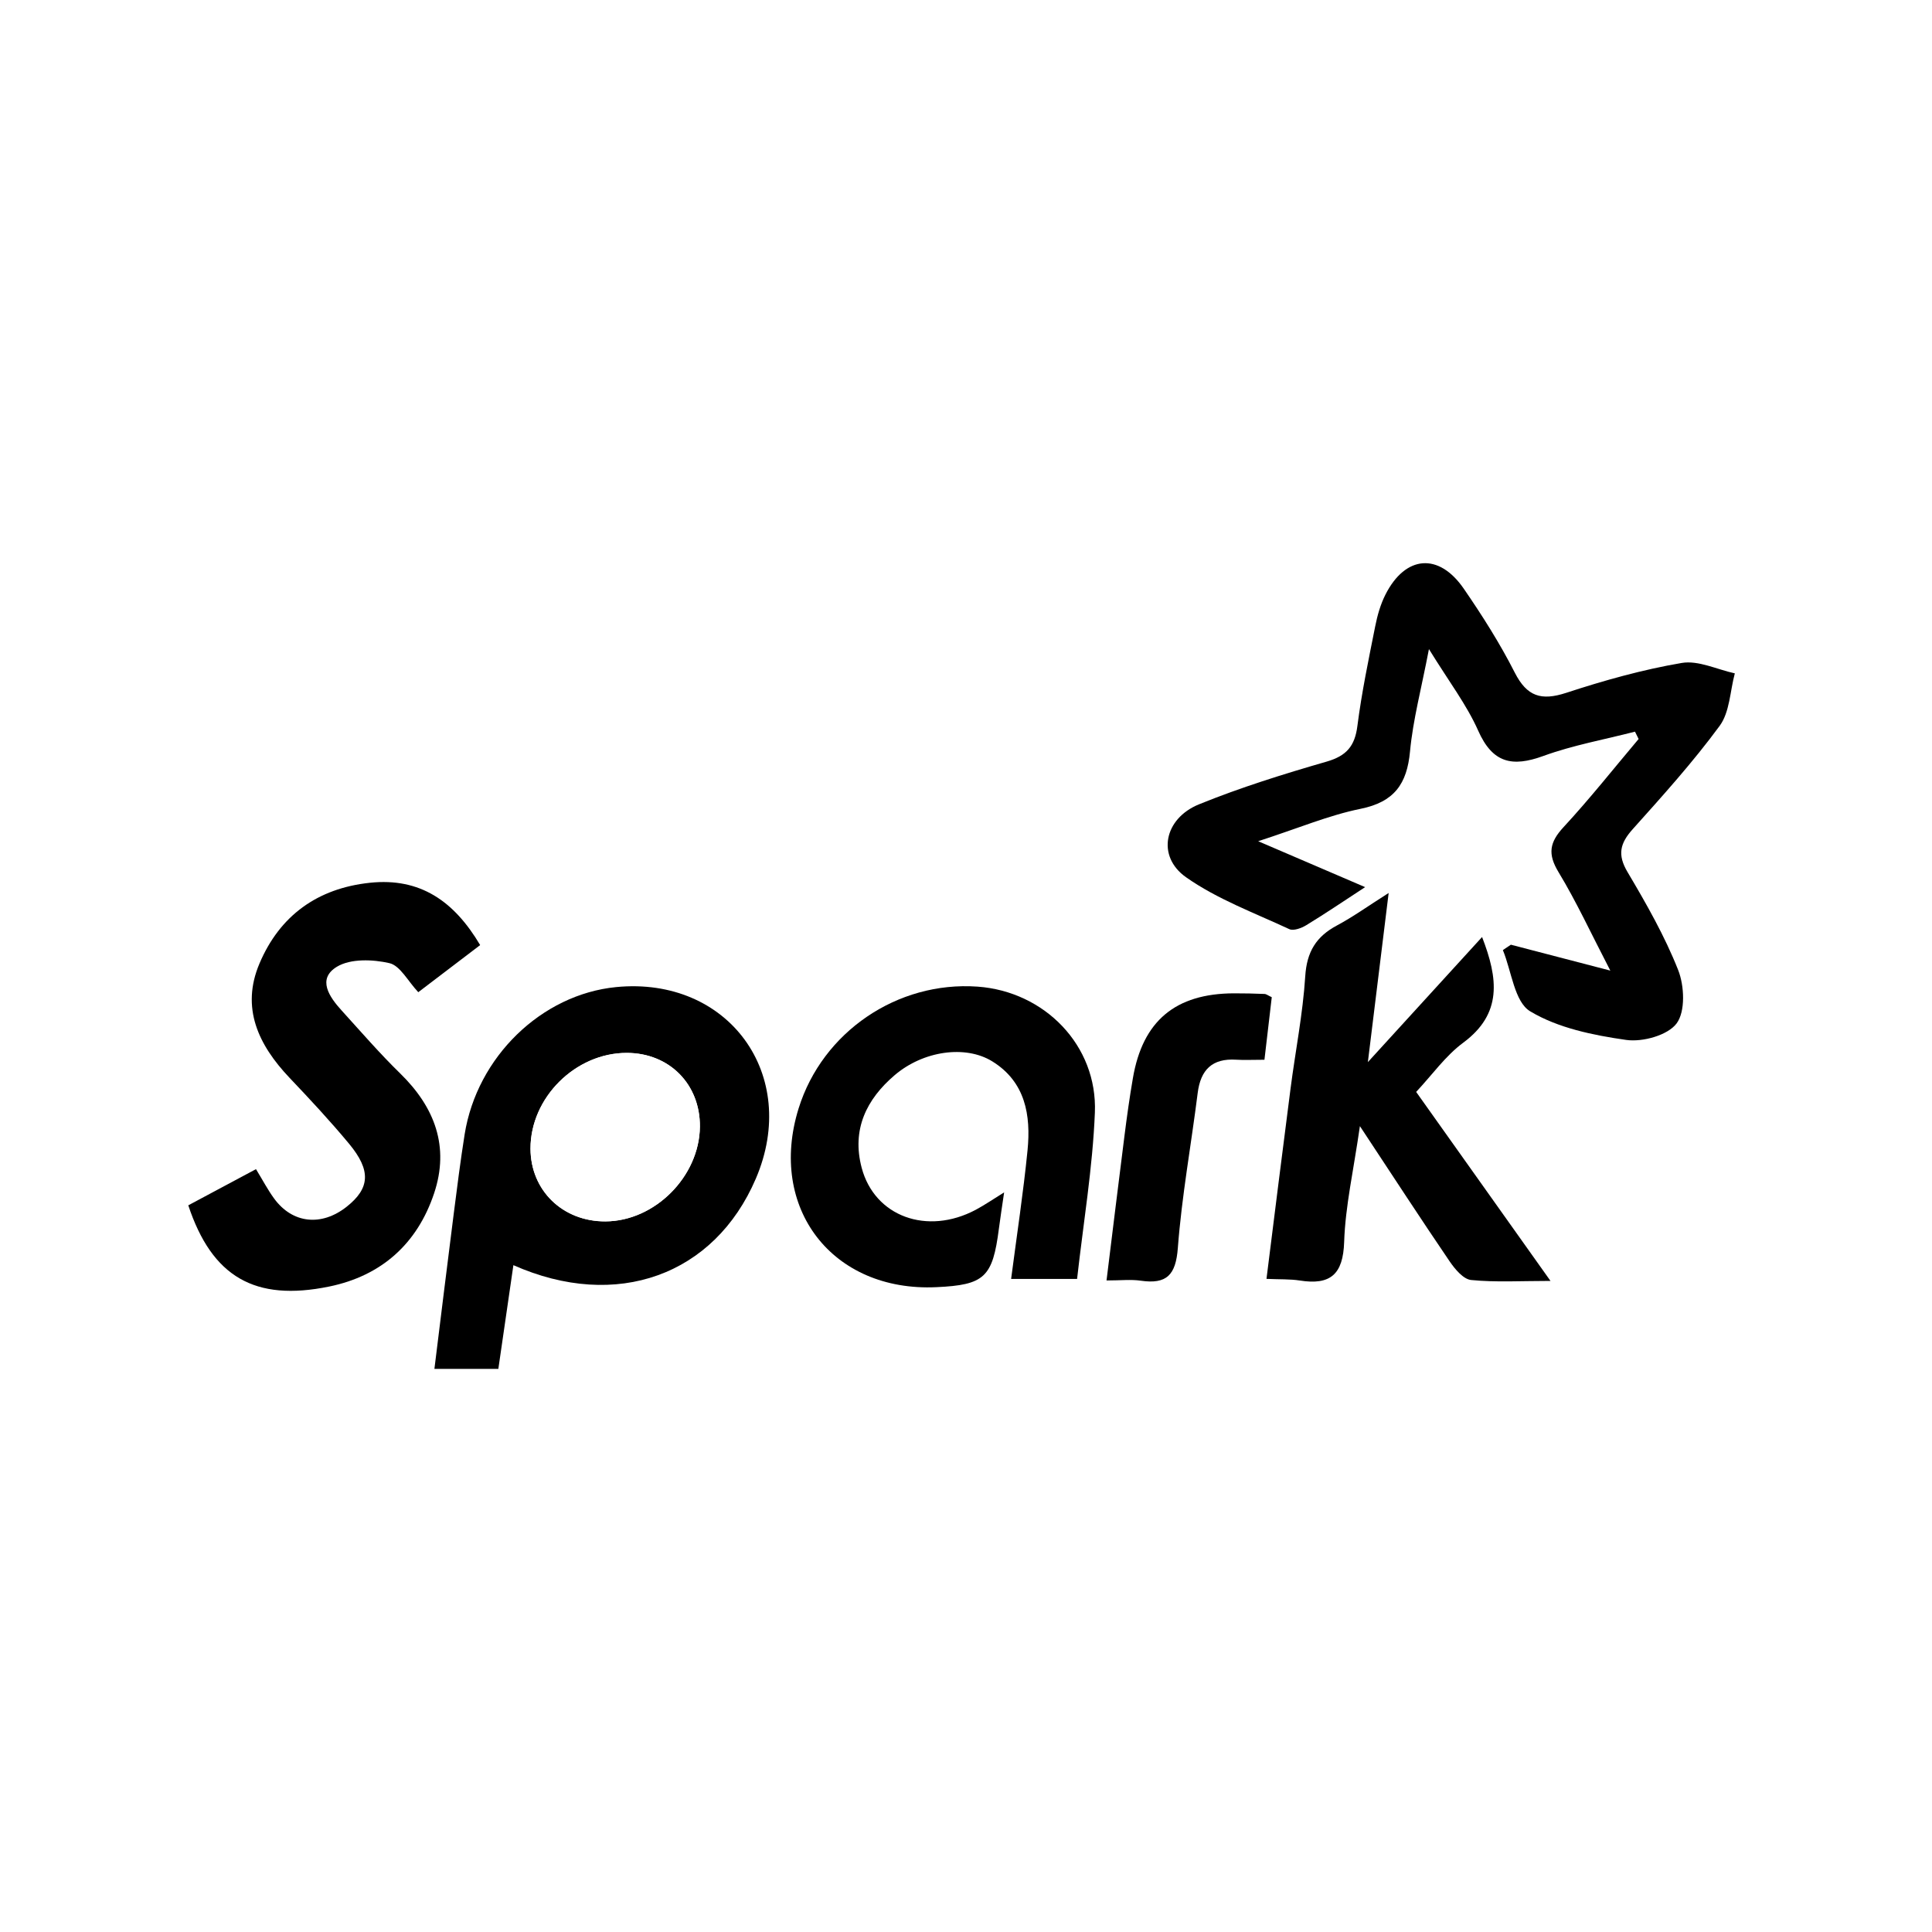
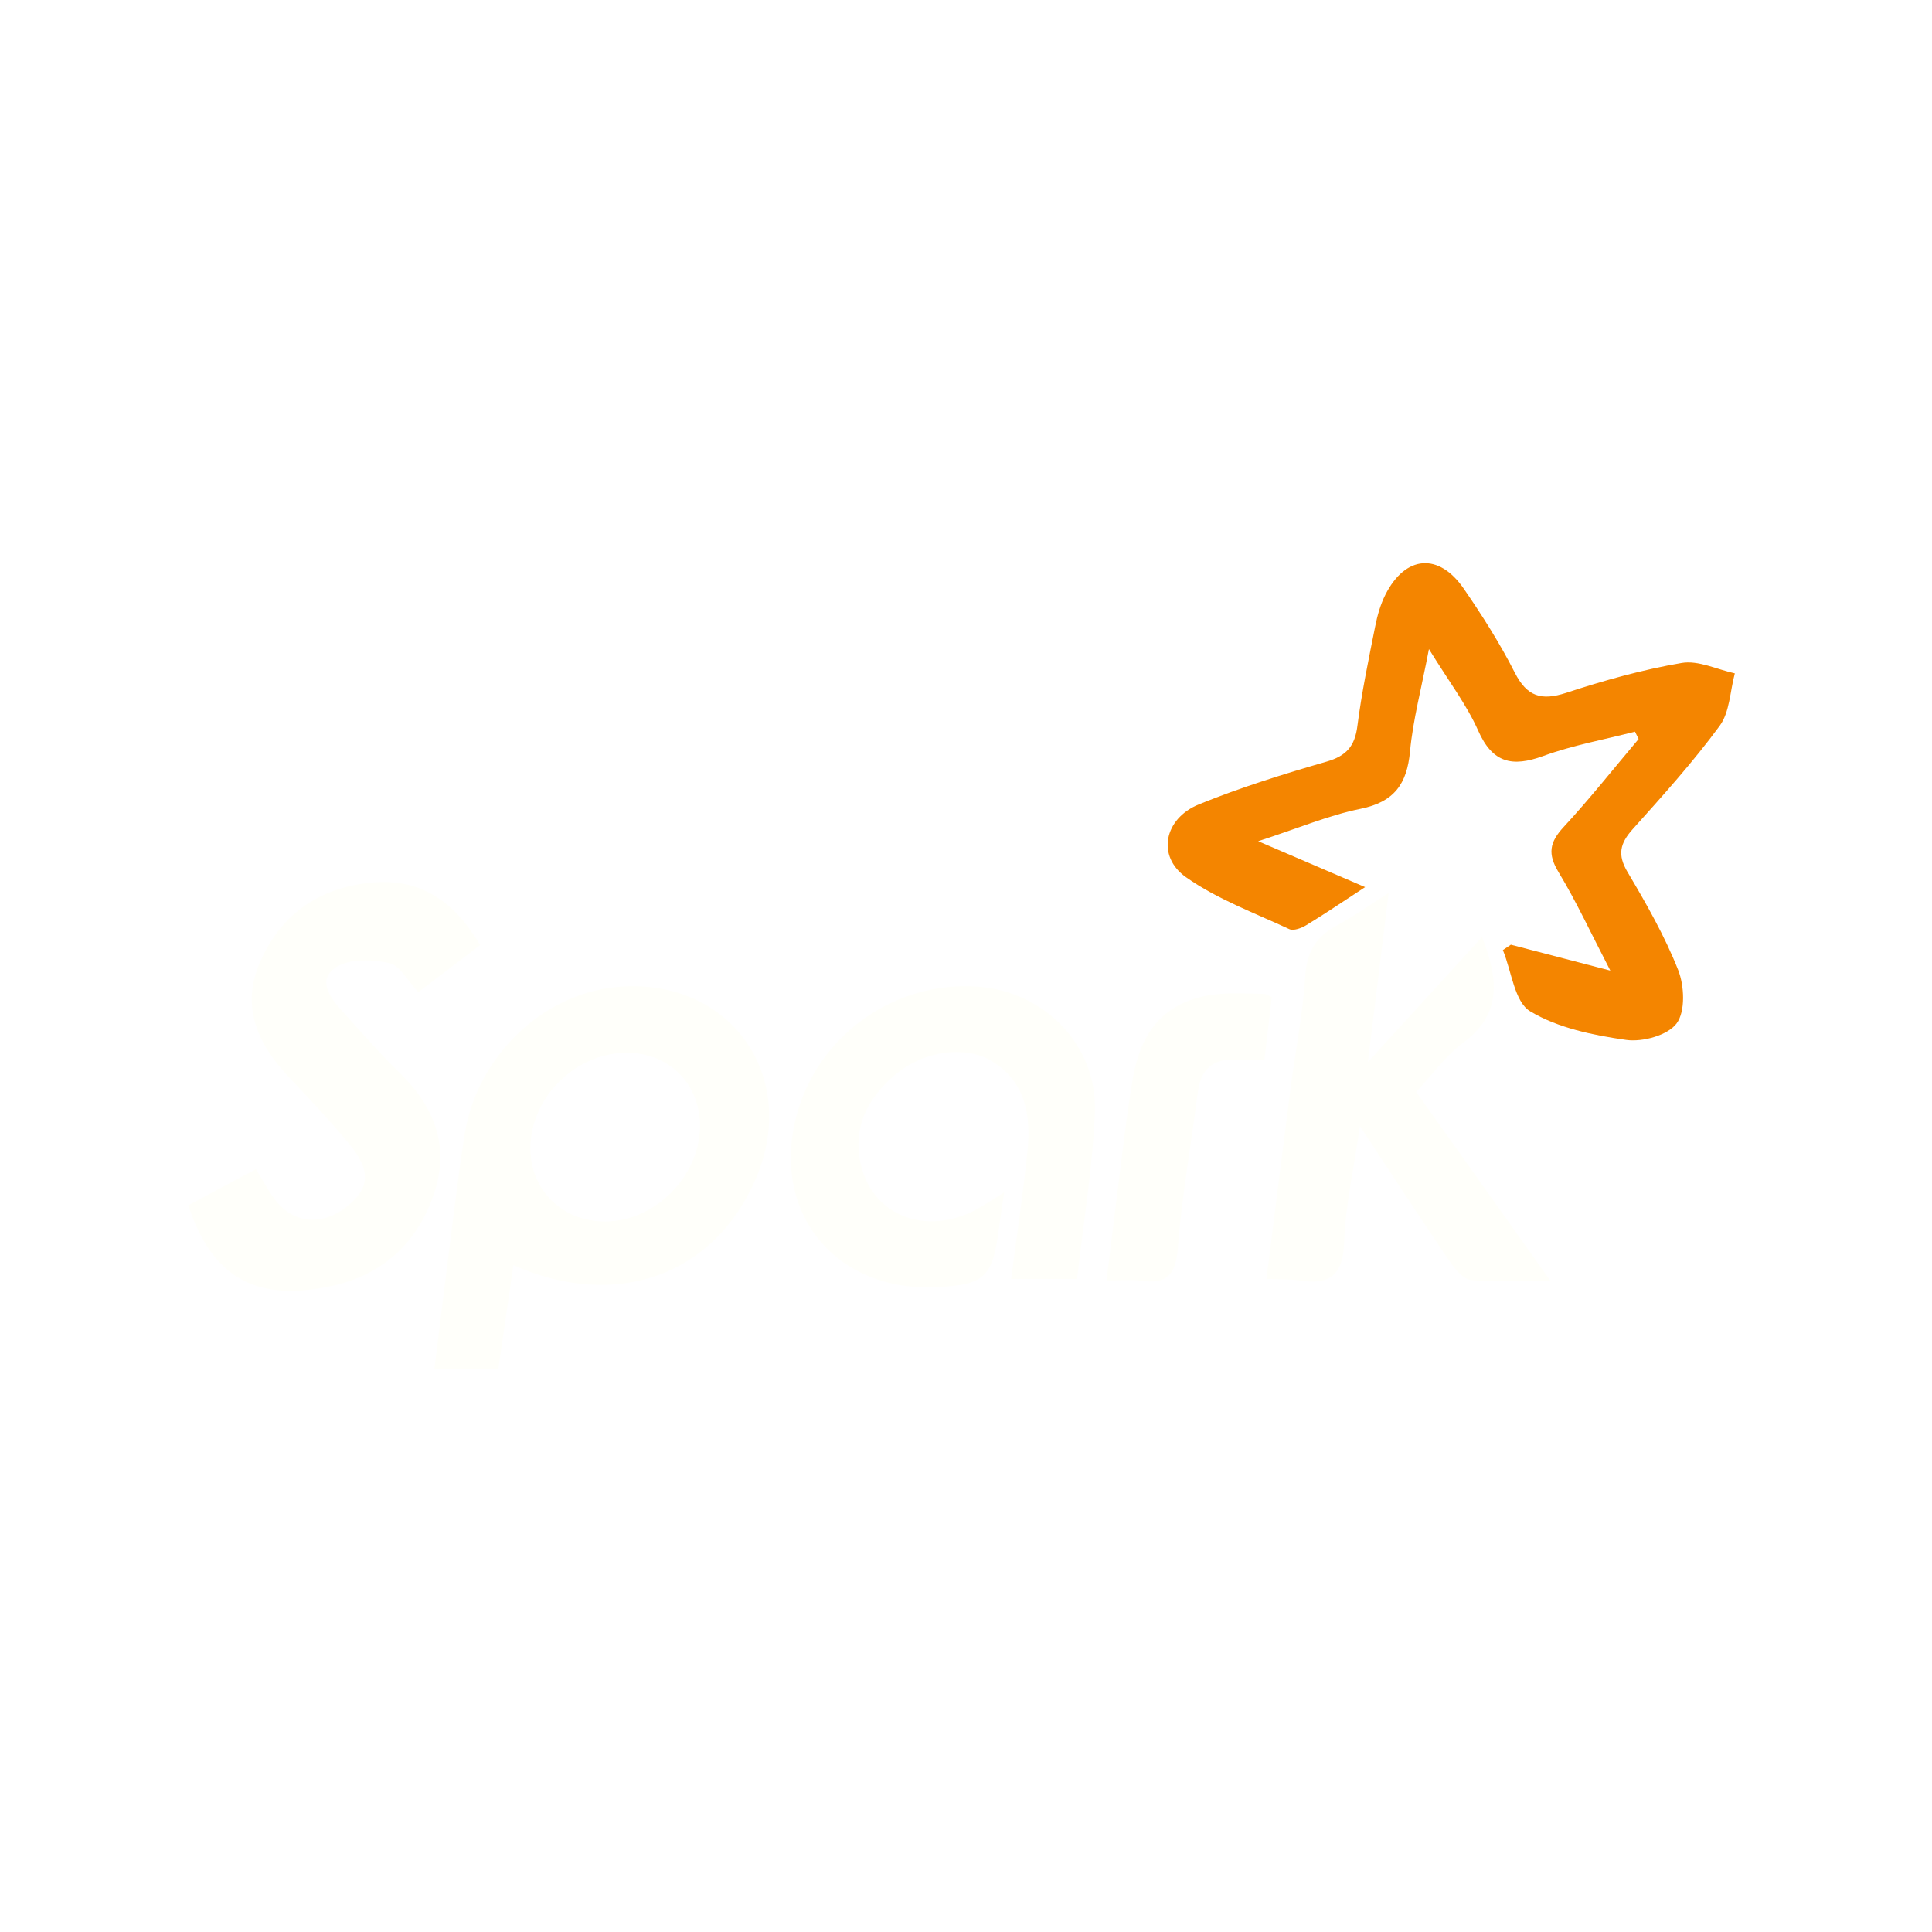
- <svg xmlns="http://www.w3.org/2000/svg" fill="#000000" width="800px" height="800px" viewBox="0 -1 34 34" version="1.1">
-   <path fill="rgb(0, 0, 0)" d="M26.588 15.625c0.53 0.138 1.059 0.276 1.751 0.456-0.34-0.655-0.596-1.212-0.911-1.732-0.195-0.321-0.159-0.526 0.088-0.793 0.461-0.498 0.883-1.032 1.321-1.551-0.021-0.043-0.043-0.086-0.064-0.129-0.539 0.139-1.092 0.238-1.613 0.428-0.549 0.2-0.894 0.125-1.147-0.447-0.201-0.453-0.511-0.858-0.866-1.434-0.134 0.7-0.281 1.246-0.333 1.8-0.053 0.575-0.279 0.891-0.871 1.011-0.557 0.113-1.091 0.34-1.801 0.57 0.696 0.299 1.252 0.537 1.882 0.808-0.381 0.249-0.704 0.468-1.036 0.67-0.085 0.052-0.225 0.104-0.299 0.069-0.616-0.287-1.269-0.527-1.818-0.914-0.519-0.366-0.387-1.031 0.229-1.282 0.731-0.297 1.489-0.533 2.247-0.752 0.349-0.101 0.496-0.272 0.541-0.628 0.075-0.587 0.197-1.169 0.313-1.751 0.038-0.192 0.093-0.388 0.181-0.561 0.351-0.692 0.939-0.741 1.378-0.103 0.326 0.474 0.637 0.964 0.897 1.476 0.215 0.422 0.466 0.5 0.905 0.357 0.665-0.218 1.345-0.409 2.033-0.526 0.293-0.050 0.622 0.115 0.935 0.183-0.084 0.312-0.089 0.682-0.267 0.924-0.468 0.637-1.001 1.228-1.53 1.818-0.223 0.249-0.273 0.449-0.091 0.755 0.33 0.556 0.654 1.125 0.891 1.724 0.11 0.279 0.129 0.728-0.027 0.939-0.156 0.21-0.6 0.332-0.888 0.291-0.581-0.083-1.2-0.209-1.69-0.504-0.276-0.166-0.327-0.705-0.48-1.077 0.047-0.031 0.094-0.063 0.141-0.095z" />
-   <path fill="rgb(0, 0, 0)" d="M9.035 21.264c-0.090 0.62-0.175 1.205-0.265 1.826-0.365 0-0.714 0-1.125 0 0.116-0.934 0.226-1.837 0.341-2.739 0.059-0.464 0.118-0.927 0.191-1.389 0.218-1.363 1.353-2.462 2.666-2.591 1.975-0.193 3.242 1.545 2.458 3.372-0.728 1.697-2.448 2.328-4.268 1.521zM12.317 18.829c0.007-0.748-0.537-1.299-1.286-1.3-0.903-0.002-1.698 0.789-1.695 1.687 0.003 0.734 0.566 1.281 1.318 1.278 0.869-0.003 1.654-0.79 1.663-1.666z" />
-   <path fill="rgb(0, 0, 0)" d="M3.315 20.211c0.404-0.216 0.782-0.418 1.19-0.636 0.116 0.19 0.206 0.362 0.319 0.517 0.322 0.441 0.833 0.495 1.276 0.145 0.41-0.324 0.435-0.637 0.043-1.109-0.333-0.401-0.69-0.784-1.050-1.163-0.546-0.576-0.857-1.229-0.527-2.008 0.357-0.844 1.022-1.325 1.946-1.422 0.879-0.092 1.478 0.32 1.938 1.097-0.363 0.277-0.727 0.553-1.089 0.829-0.183-0.195-0.319-0.467-0.507-0.511-0.294-0.068-0.685-0.082-0.925 0.063-0.354 0.215-0.133 0.533 0.085 0.772 0.339 0.373 0.67 0.756 1.030 1.107 0.608 0.594 0.869 1.288 0.596 2.107-0.296 0.888-0.926 1.453-1.847 1.642-1.306 0.268-2.062-0.168-2.48-1.431z" />
-   <path fill="rgb(0, 0, 0)" d="M18.955 21.507c-0.427 0-0.764 0-1.161 0 0.101-0.776 0.215-1.518 0.289-2.264 0.061-0.617-0.037-1.204-0.621-1.565-0.473-0.292-1.215-0.185-1.716 0.242-0.499 0.425-0.76 0.959-0.582 1.631 0.227 0.857 1.151 1.195 2.008 0.739 0.155-0.083 0.301-0.183 0.499-0.306-0.036 0.249-0.067 0.444-0.092 0.638-0.11 0.857-0.253 0.991-1.1 1.030-1.831 0.086-2.97-1.392-2.425-3.145 0.419-1.346 1.737-2.244 3.149-2.144 1.179 0.084 2.113 1.035 2.065 2.217-0.039 0.967-0.201 1.928-0.313 2.926z" />
-   <path fill="rgb(0, 0, 0)" d="M24.070 17.694c0.738-0.808 1.364-1.494 2.012-2.204 0.284 0.732 0.358 1.349-0.332 1.86-0.311 0.23-0.545 0.564-0.828 0.866 0.778 1.094 1.536 2.162 2.364 3.326-0.525 0-0.964 0.027-1.396-0.016-0.137-0.013-0.285-0.191-0.378-0.327-0.504-0.74-0.992-1.491-1.58-2.381-0.112 0.782-0.256 1.407-0.277 2.036-0.018 0.574-0.242 0.766-0.781 0.681-0.172-0.027-0.35-0.018-0.586-0.029 0.144-1.142 0.28-2.244 0.423-3.345 0.085-0.66 0.217-1.317 0.259-1.979 0.027-0.431 0.191-0.7 0.559-0.896 0.281-0.15 0.542-0.338 0.909-0.571-0.124 1.011-0.237 1.927-0.366 2.978z" />
-   <path fill="rgb(0, 0, 0)" d="M22.251 17.65c-0.212 0-0.355 0.008-0.496-0.001-0.422-0.027-0.627 0.177-0.678 0.588-0.114 0.909-0.28 1.814-0.349 2.726-0.036 0.477-0.198 0.641-0.653 0.575-0.173-0.025-0.352-0.004-0.602-0.004 0.11-0.886 0.21-1.717 0.316-2.547 0.043-0.339 0.090-0.677 0.148-1.013 0.172-1.008 0.748-1.489 1.777-1.493 0.18-0.001 0.36 0.004 0.539 0.011 0.032 0.001 0.064 0.028 0.128 0.057-0.040 0.341-0.081 0.691-0.129 1.102z" />
+ <svg xmlns="http://www.w3.org/2000/svg" fill="#f48500" width="80px" height="80px" viewBox="0 -1 34 34" version="1.1">
+   <path fill="rgb(244, 133, 0)" d="M26.588 15.625c0.53 0.138 1.059 0.276 1.751 0.456-0.34-0.655-0.596-1.212-0.911-1.732-0.195-0.321-0.159-0.526 0.088-0.793 0.461-0.498 0.883-1.032 1.321-1.551-0.021-0.043-0.043-0.086-0.064-0.129-0.539 0.139-1.092 0.238-1.613 0.428-0.549 0.2-0.894 0.125-1.147-0.447-0.201-0.453-0.511-0.858-0.866-1.434-0.134 0.7-0.281 1.246-0.333 1.8-0.053 0.575-0.279 0.891-0.871 1.011-0.557 0.113-1.091 0.34-1.801 0.57 0.696 0.299 1.252 0.537 1.882 0.808-0.381 0.249-0.704 0.468-1.036 0.67-0.085 0.052-0.225 0.104-0.299 0.069-0.616-0.287-1.269-0.527-1.818-0.914-0.519-0.366-0.387-1.031 0.229-1.282 0.731-0.297 1.489-0.533 2.247-0.752 0.349-0.101 0.496-0.272 0.541-0.628 0.075-0.587 0.197-1.169 0.313-1.751 0.038-0.192 0.093-0.388 0.181-0.561 0.351-0.692 0.939-0.741 1.378-0.103 0.326 0.474 0.637 0.964 0.897 1.476 0.215 0.422 0.466 0.5 0.905 0.357 0.665-0.218 1.345-0.409 2.033-0.526 0.293-0.050 0.622 0.115 0.935 0.183-0.084 0.312-0.089 0.682-0.267 0.924-0.468 0.637-1.001 1.228-1.53 1.818-0.223 0.249-0.273 0.449-0.091 0.755 0.33 0.556 0.654 1.125 0.891 1.724 0.11 0.279 0.129 0.728-0.027 0.939-0.156 0.21-0.6 0.332-0.888 0.291-0.581-0.083-1.2-0.209-1.69-0.504-0.276-0.166-0.327-0.705-0.48-1.077 0.047-0.031 0.094-0.063 0.141-0.095z" />
+   <path fill="rgb(255, 255, 250)" d="M9.035 21.264c-0.090 0.62-0.175 1.205-0.265 1.826-0.365 0-0.714 0-1.125 0 0.116-0.934 0.226-1.837 0.341-2.739 0.059-0.464 0.118-0.927 0.191-1.389 0.218-1.363 1.353-2.462 2.666-2.591 1.975-0.193 3.242 1.545 2.458 3.372-0.728 1.697-2.448 2.328-4.268 1.521zM12.317 18.829c0.007-0.748-0.537-1.299-1.286-1.3-0.903-0.002-1.698 0.789-1.695 1.687 0.003 0.734 0.566 1.281 1.318 1.278 0.869-0.003 1.654-0.79 1.663-1.666z" />
+   <path fill="rgb(255, 255, 250)" d="M3.315 20.211c0.404-0.216 0.782-0.418 1.19-0.636 0.116 0.19 0.206 0.362 0.319 0.517 0.322 0.441 0.833 0.495 1.276 0.145 0.41-0.324 0.435-0.637 0.043-1.109-0.333-0.401-0.69-0.784-1.050-1.163-0.546-0.576-0.857-1.229-0.527-2.008 0.357-0.844 1.022-1.325 1.946-1.422 0.879-0.092 1.478 0.32 1.938 1.097-0.363 0.277-0.727 0.553-1.089 0.829-0.183-0.195-0.319-0.467-0.507-0.511-0.294-0.068-0.685-0.082-0.925 0.063-0.354 0.215-0.133 0.533 0.085 0.772 0.339 0.373 0.67 0.756 1.030 1.107 0.608 0.594 0.869 1.288 0.596 2.107-0.296 0.888-0.926 1.453-1.847 1.642-1.306 0.268-2.062-0.168-2.48-1.431z" />
+   <path fill="rgb(255, 255, 250)" d="M18.955 21.507c-0.427 0-0.764 0-1.161 0 0.101-0.776 0.215-1.518 0.289-2.264 0.061-0.617-0.037-1.204-0.621-1.565-0.473-0.292-1.215-0.185-1.716 0.242-0.499 0.425-0.76 0.959-0.582 1.631 0.227 0.857 1.151 1.195 2.008 0.739 0.155-0.083 0.301-0.183 0.499-0.306-0.036 0.249-0.067 0.444-0.092 0.638-0.11 0.857-0.253 0.991-1.1 1.030-1.831 0.086-2.97-1.392-2.425-3.145 0.419-1.346 1.737-2.244 3.149-2.144 1.179 0.084 2.113 1.035 2.065 2.217-0.039 0.967-0.201 1.928-0.313 2.926z" />
+   <path fill="rgb(255, 255, 250)" d="M24.070 17.694c0.738-0.808 1.364-1.494 2.012-2.204 0.284 0.732 0.358 1.349-0.332 1.86-0.311 0.23-0.545 0.564-0.828 0.866 0.778 1.094 1.536 2.162 2.364 3.326-0.525 0-0.964 0.027-1.396-0.016-0.137-0.013-0.285-0.191-0.378-0.327-0.504-0.74-0.992-1.491-1.58-2.381-0.112 0.782-0.256 1.407-0.277 2.036-0.018 0.574-0.242 0.766-0.781 0.681-0.172-0.027-0.35-0.018-0.586-0.029 0.144-1.142 0.28-2.244 0.423-3.345 0.085-0.66 0.217-1.317 0.259-1.979 0.027-0.431 0.191-0.7 0.559-0.896 0.281-0.15 0.542-0.338 0.909-0.571-0.124 1.011-0.237 1.927-0.366 2.978z" />
+   <path fill="rgb(255, 255, 250)" d="M22.251 17.65c-0.212 0-0.355 0.008-0.496-0.001-0.422-0.027-0.627 0.177-0.678 0.588-0.114 0.909-0.28 1.814-0.349 2.726-0.036 0.477-0.198 0.641-0.653 0.575-0.173-0.025-0.352-0.004-0.602-0.004 0.11-0.886 0.21-1.717 0.316-2.547 0.043-0.339 0.090-0.677 0.148-1.013 0.172-1.008 0.748-1.489 1.777-1.493 0.18-0.001 0.36 0.004 0.539 0.011 0.032 0.001 0.064 0.028 0.128 0.057-0.040 0.341-0.081 0.691-0.129 1.102z" />
  <path fill="rgb(255, 255, 255)" d="M12.317 18.829c-0.009 0.876-0.794 1.663-1.663 1.666-0.751 0.003-1.315-0.544-1.318-1.278-0.003-0.898 0.791-1.689 1.695-1.687 0.748 0.001 1.293 0.552 1.286 1.3z" />
</svg>
